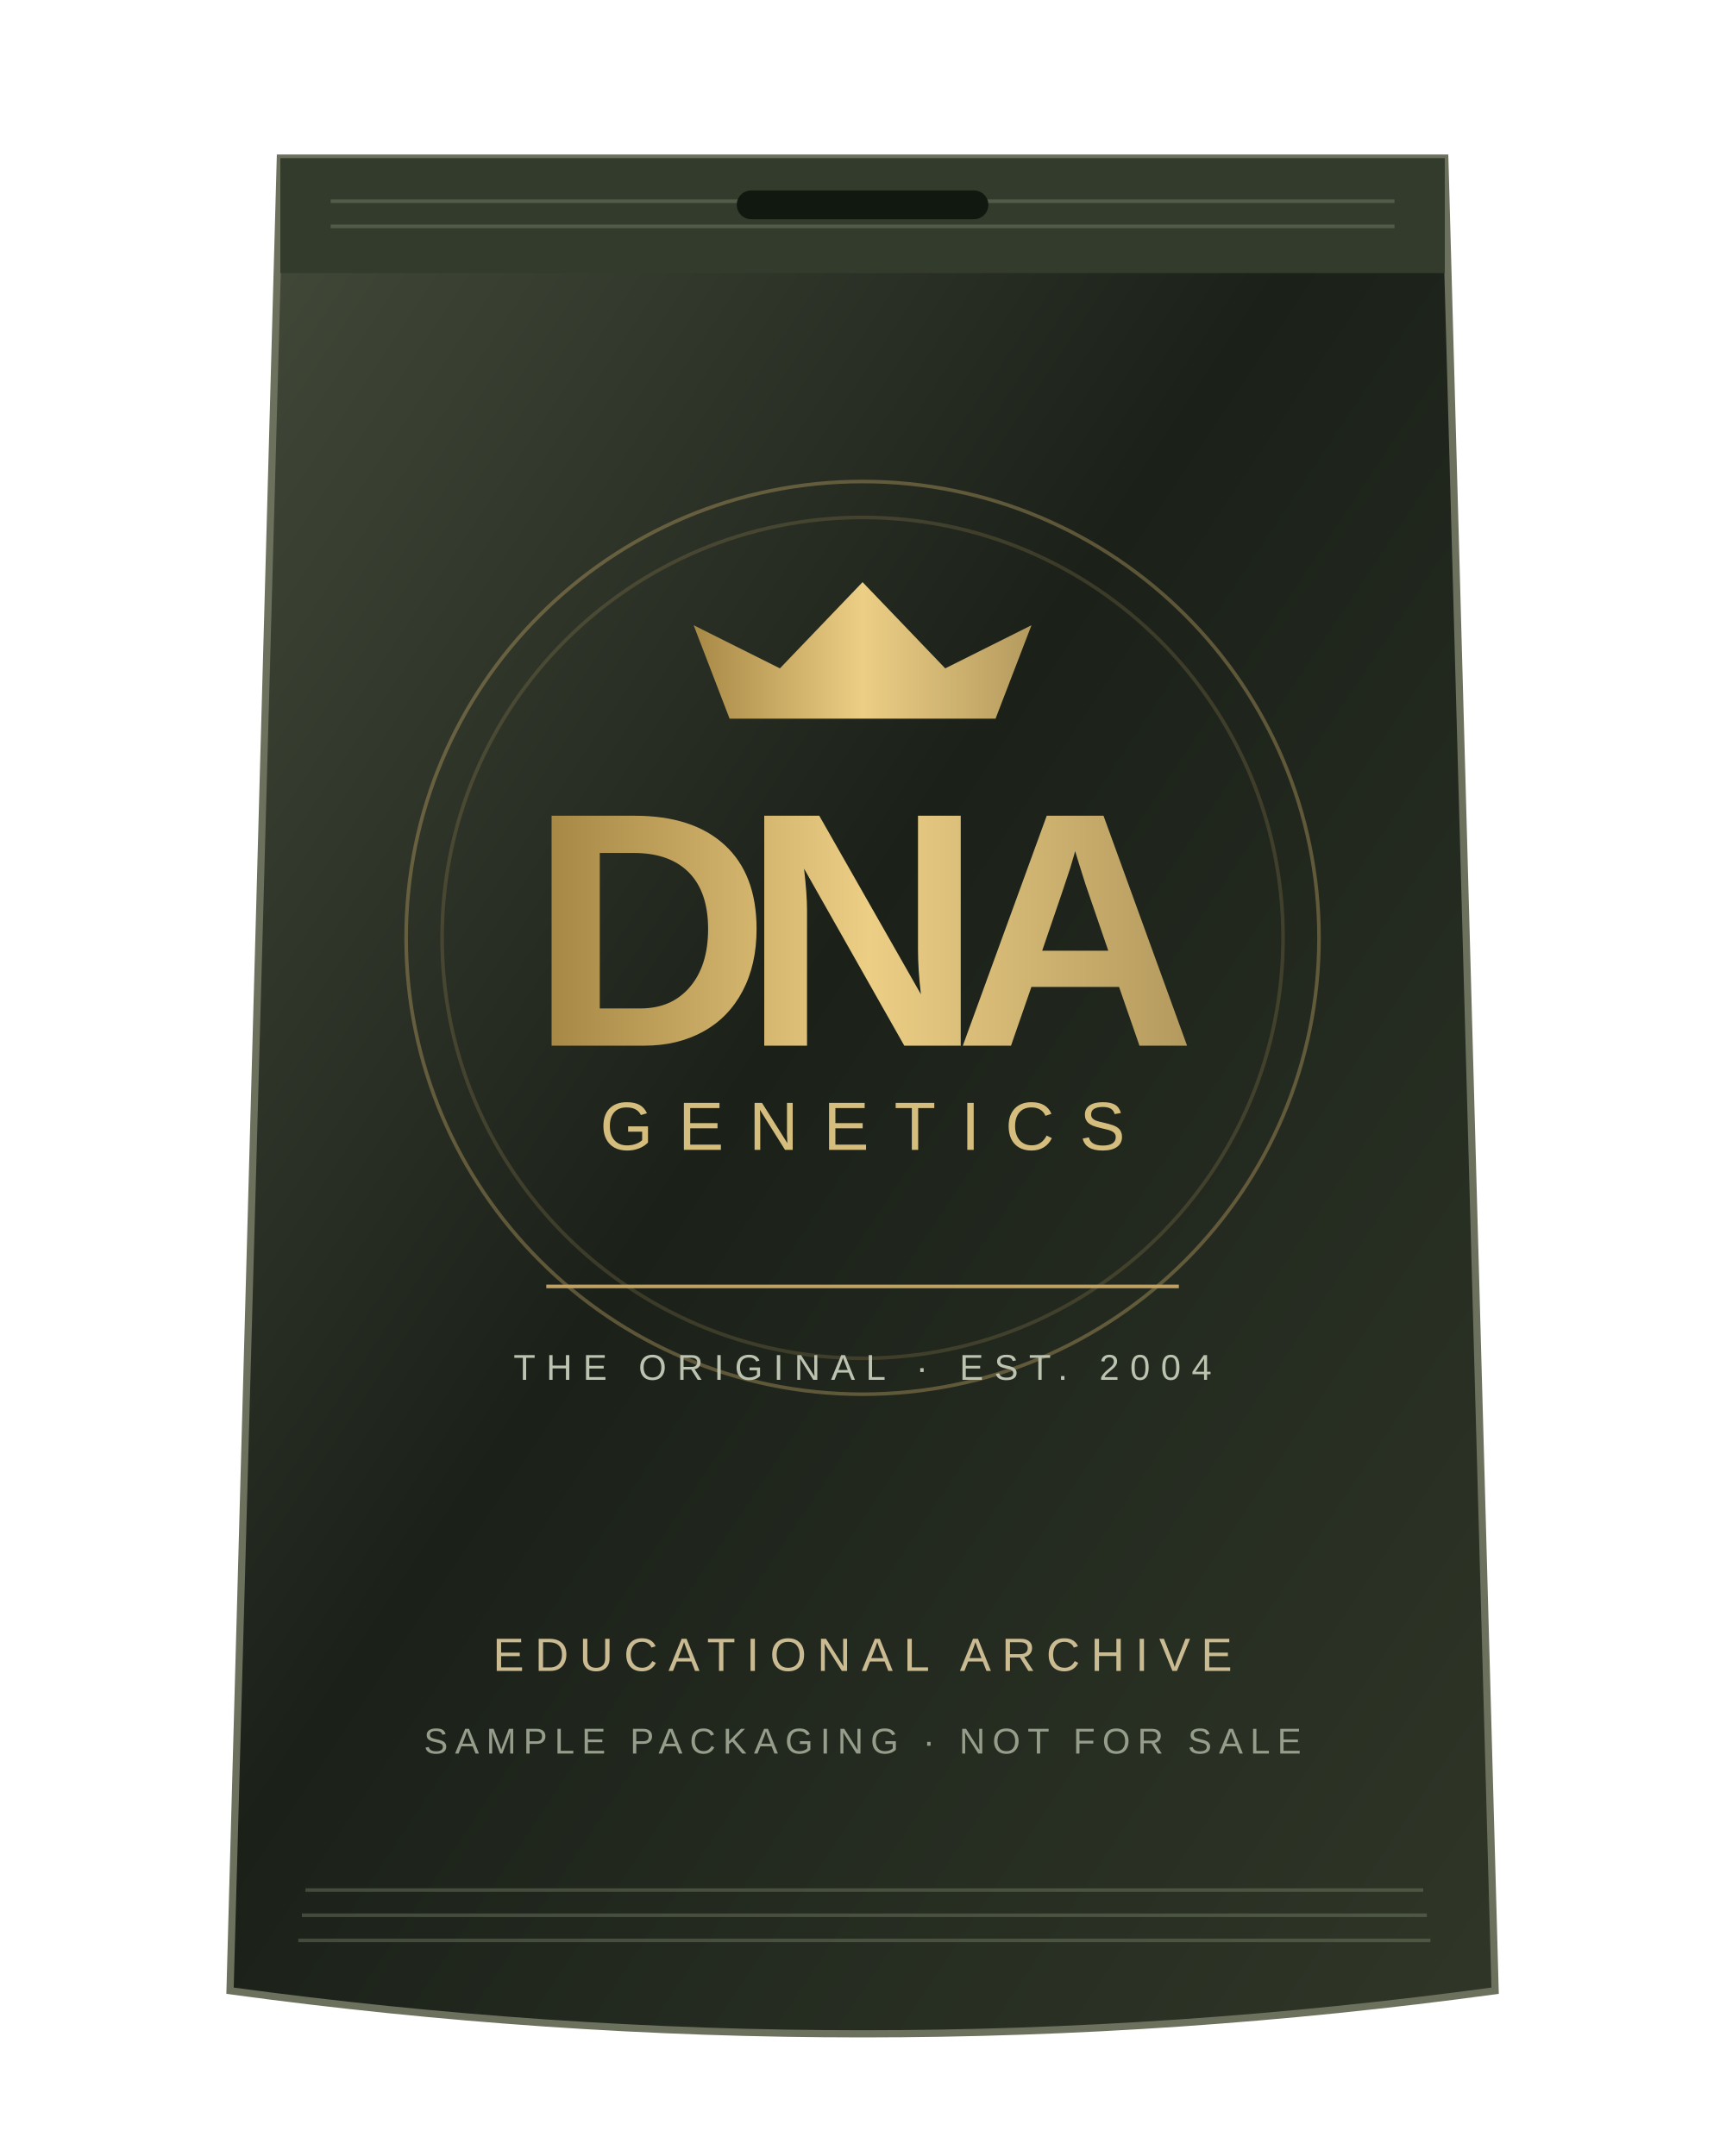
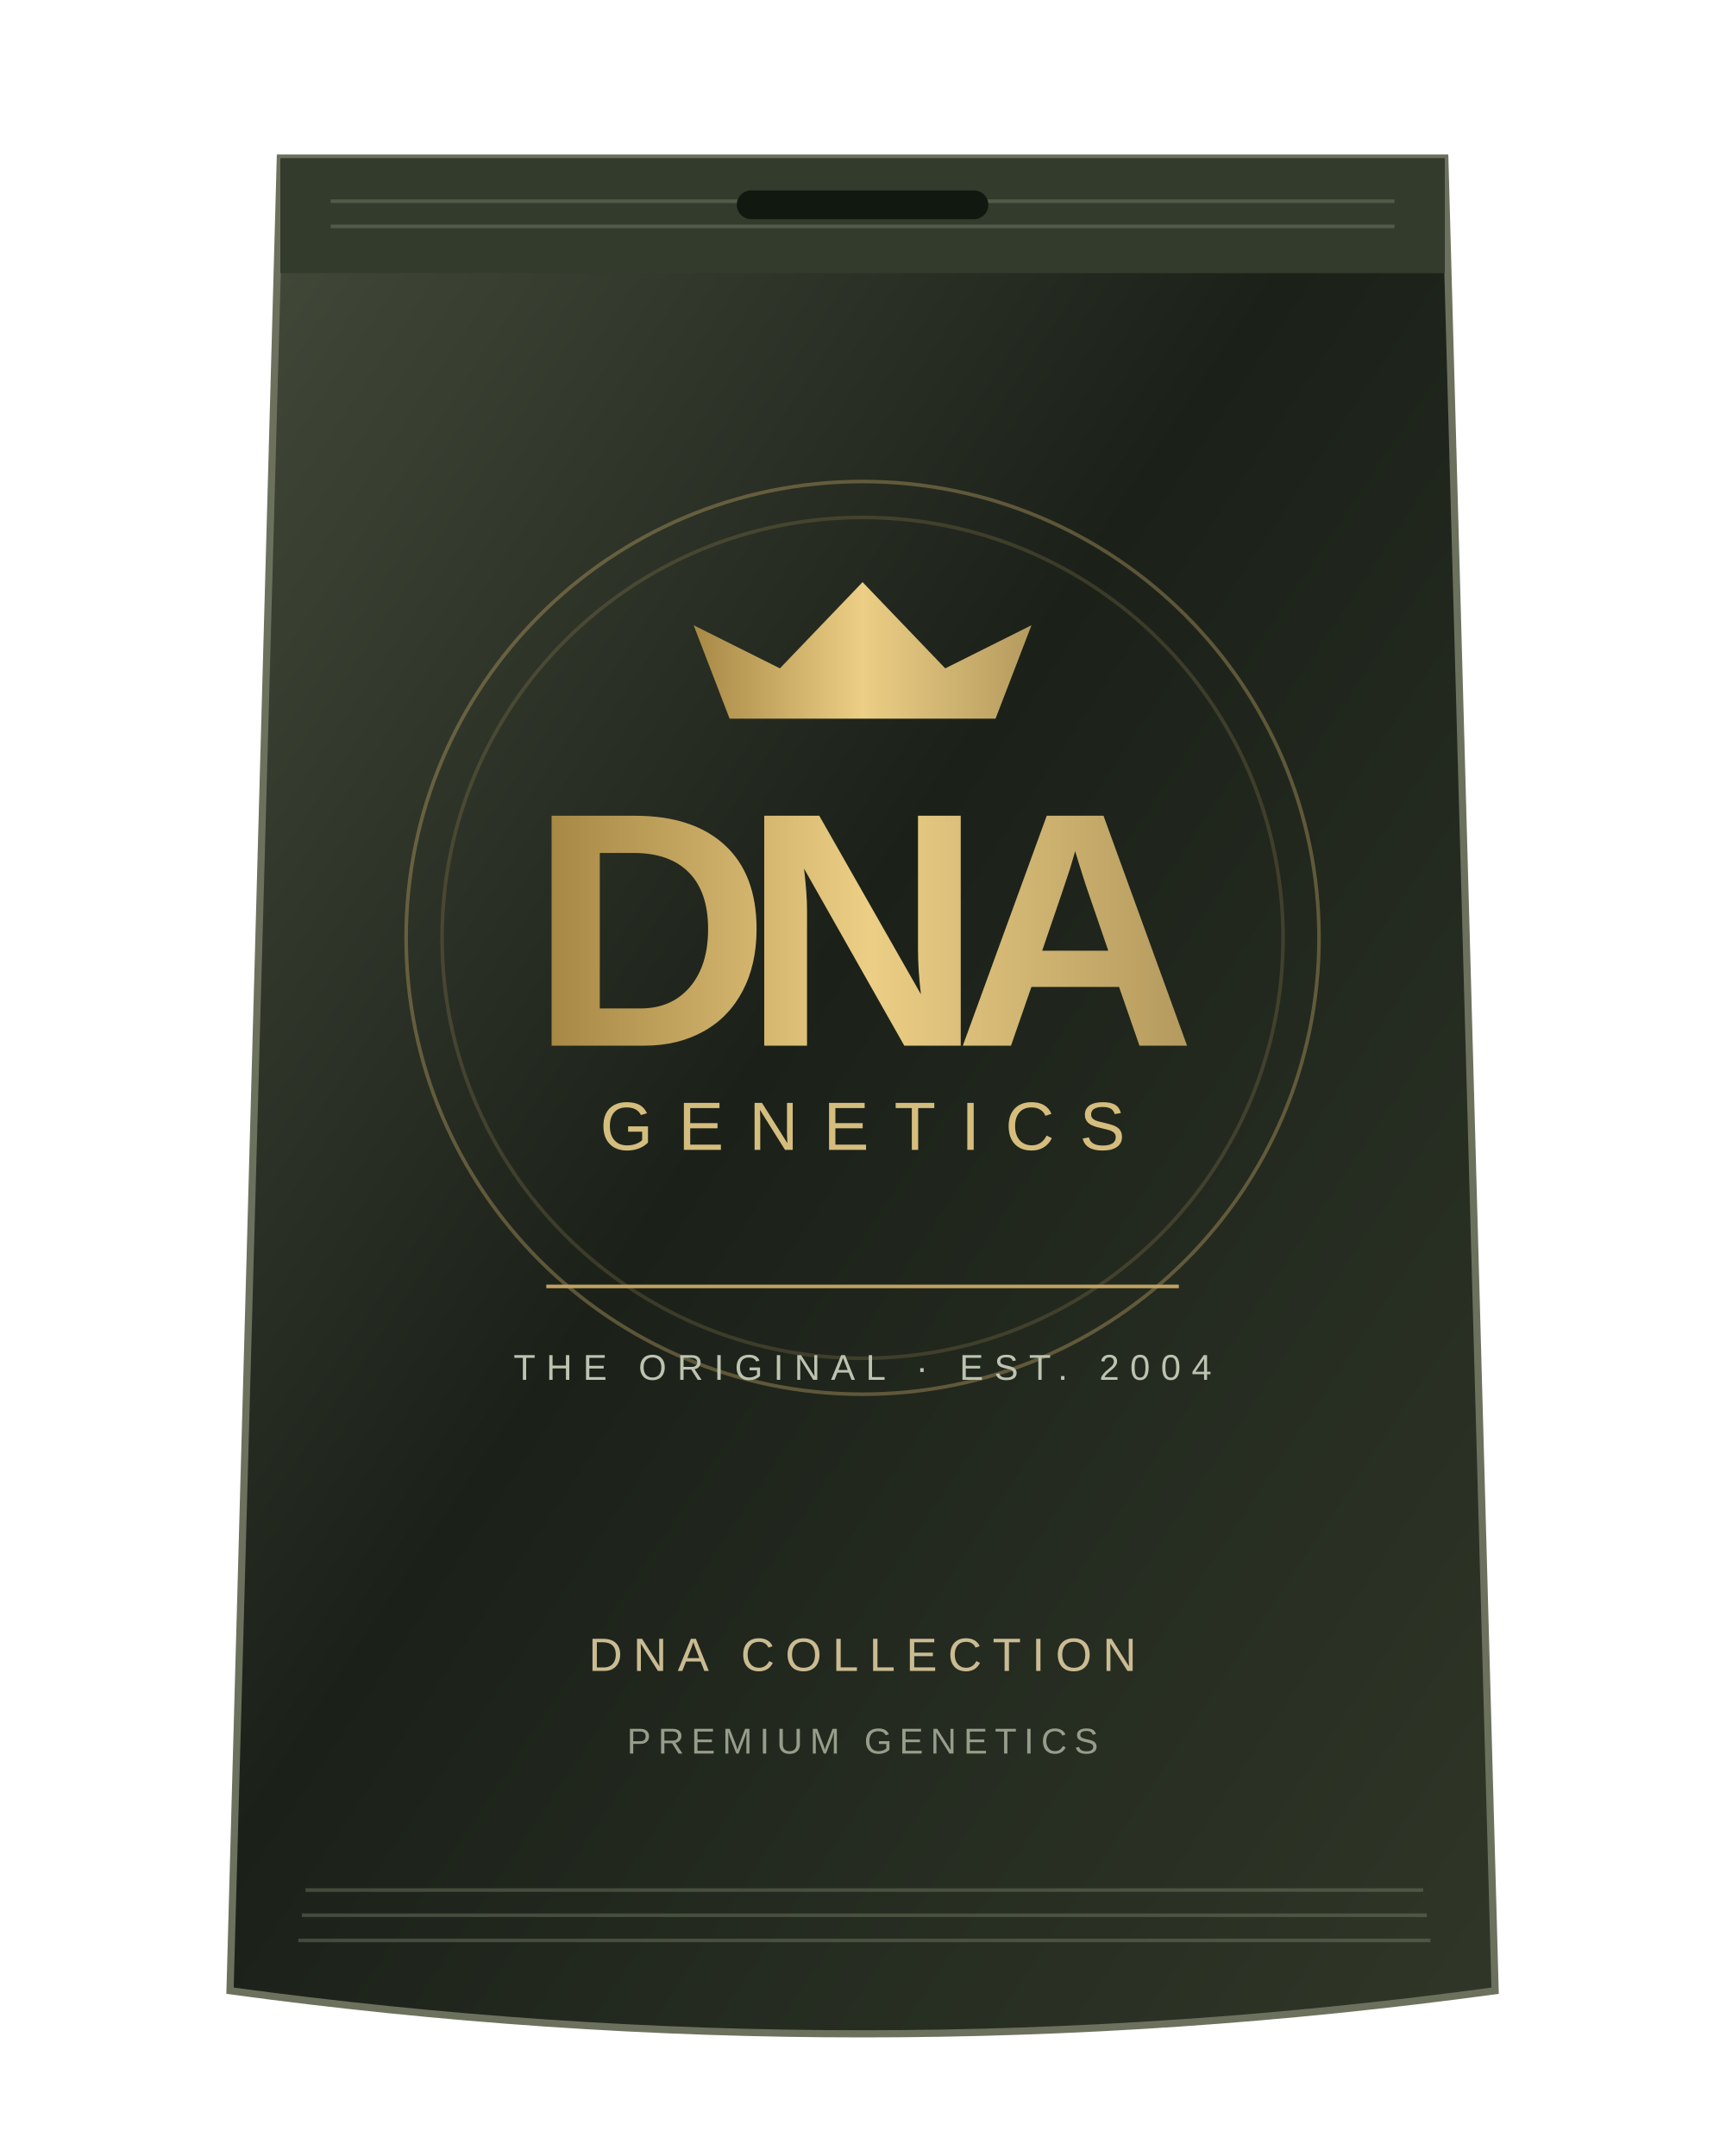
<svg xmlns="http://www.w3.org/2000/svg" width="480" height="600" viewBox="0 0 480 600">
  <defs>
    <linearGradient id="pack" x1="0" x2="1" y2="1">
      <stop stop-color="#464c3b" />
      <stop offset=".45" stop-color="#1b2119" />
      <stop offset="1" stop-color="#303728" />
    </linearGradient>
    <linearGradient id="gold">
      <stop stop-color="#a78845" />
      <stop offset=".5" stop-color="#ecce85" />
      <stop offset="1" stop-color="#b49a5e" />
    </linearGradient>
  </defs>
  <path d="M78 44H402L416 554Q240 578 64 554Z" fill="url(#pack)" stroke="#6c715e" stroke-width="2" />
  <path d="M78 44H402V76H78Z" fill="#333b2d" />
  <path d="M92 56H388M92 63H388M85 526H396M84 533H397M83 540H398" stroke="#8d947c" opacity=".35" />
  <rect x="205" y="53" width="70" height="8" rx="4" fill="#101810" />
  <circle cx="240" cy="261" r="127" fill="none" stroke="#bfa263" opacity=".4" />
  <circle cx="240" cy="261" r="117" fill="none" stroke="#bfa263" opacity=".2" />
  <path d="m193 174 10 26h74l10-26-24 12-23-24-23 24Z" fill="url(#gold)" />
  <text x="240" y="291" text-anchor="middle" fill="url(#gold)" font-family="Arial,sans-serif" font-size="93" font-weight="900" letter-spacing="-8">DNA</text>
  <text x="240" y="320" text-anchor="middle" fill="#d5bd7e" font-family="Arial,sans-serif" font-size="19" letter-spacing="7">GENETICS</text>
  <path d="M152 358H328" stroke="#bfa263" />
  <text x="240" y="384" text-anchor="middle" fill="#bdc3b1" font-family="Arial,sans-serif" font-size="10" letter-spacing="3">THE ORIGINAL · EST. 2004</text>
-   <text x="240" y="465" text-anchor="middle" fill="#cbbb92" font-family="Arial,sans-serif" font-size="13" letter-spacing="3">EDUCATIONAL ARCHIVE</text>
-   <text x="240" y="488" text-anchor="middle" fill="#969d8b" font-family="Arial,sans-serif" font-size="10" letter-spacing="2">SAMPLE PACKAGING · NOT FOR SALE</text>
+   <text x="240" y="465" text-anchor="middle" fill="#cbbb92" font-family="Arial,sans-serif" font-size="13" letter-spacing="3">DNA COLLECTION</text>
+   <text x="240" y="488" text-anchor="middle" fill="#969d8b" font-family="Arial,sans-serif" font-size="10" letter-spacing="2">PREMIUM GENETICS</text>
</svg>
